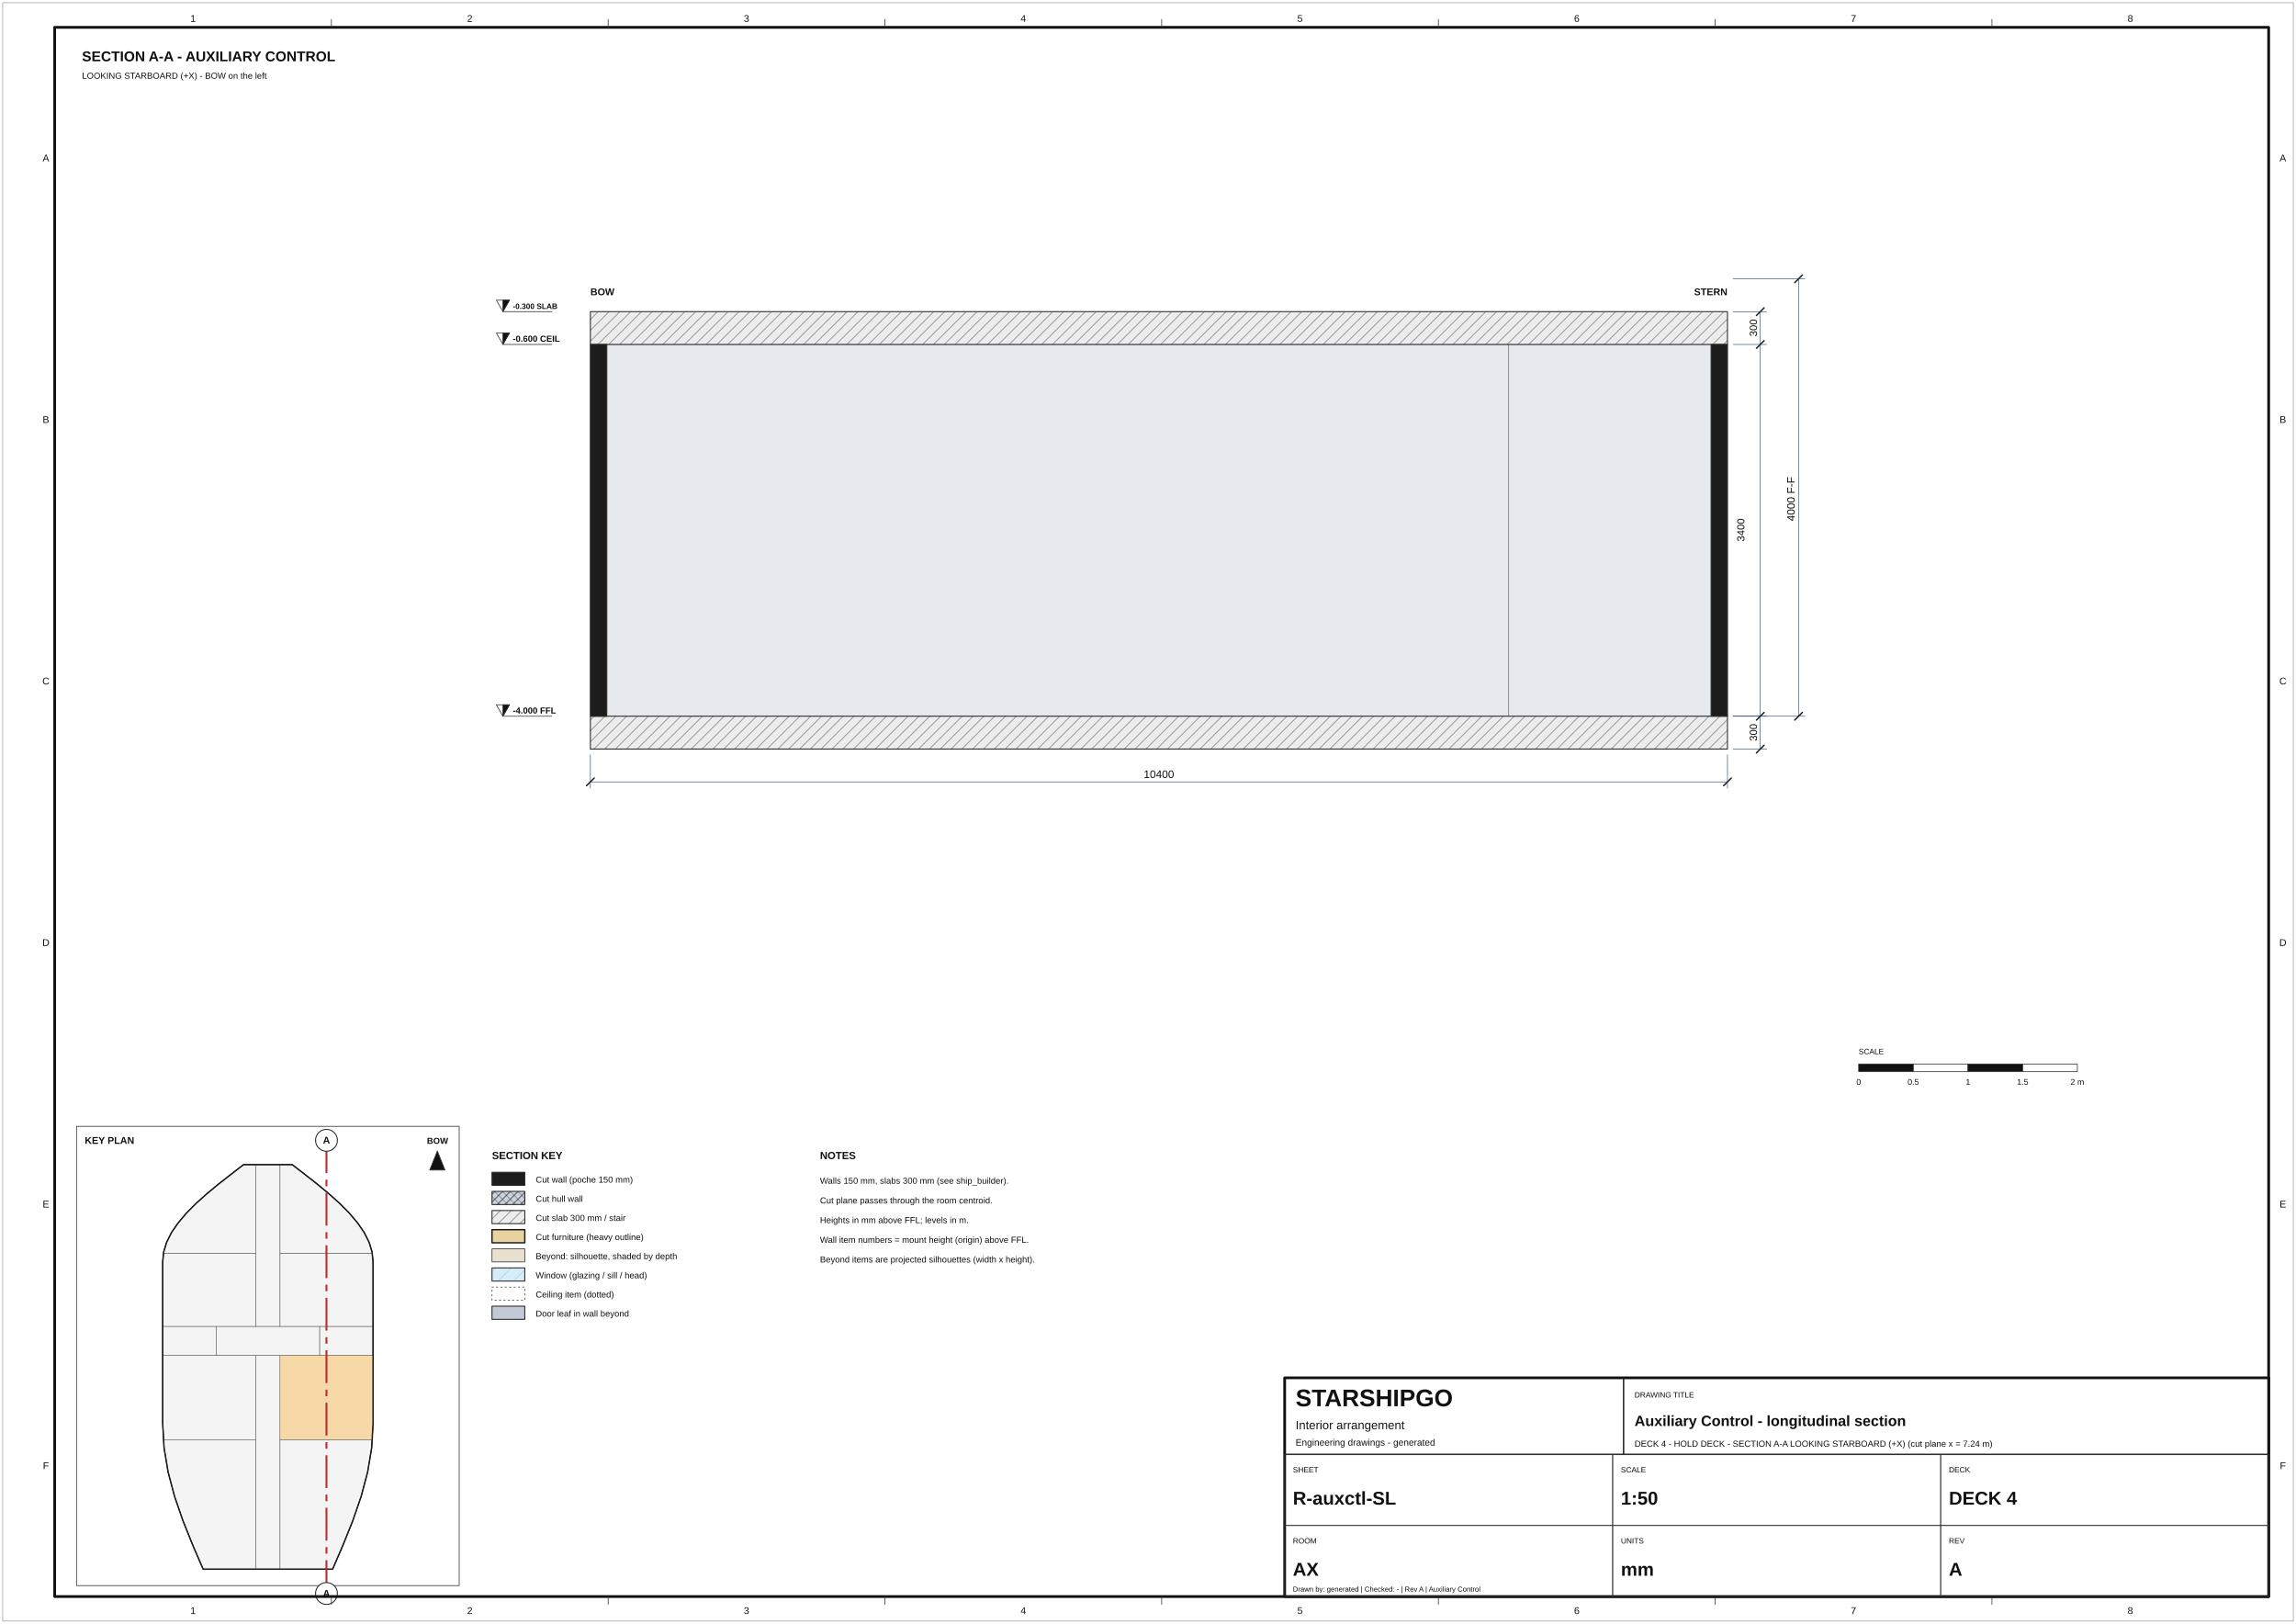
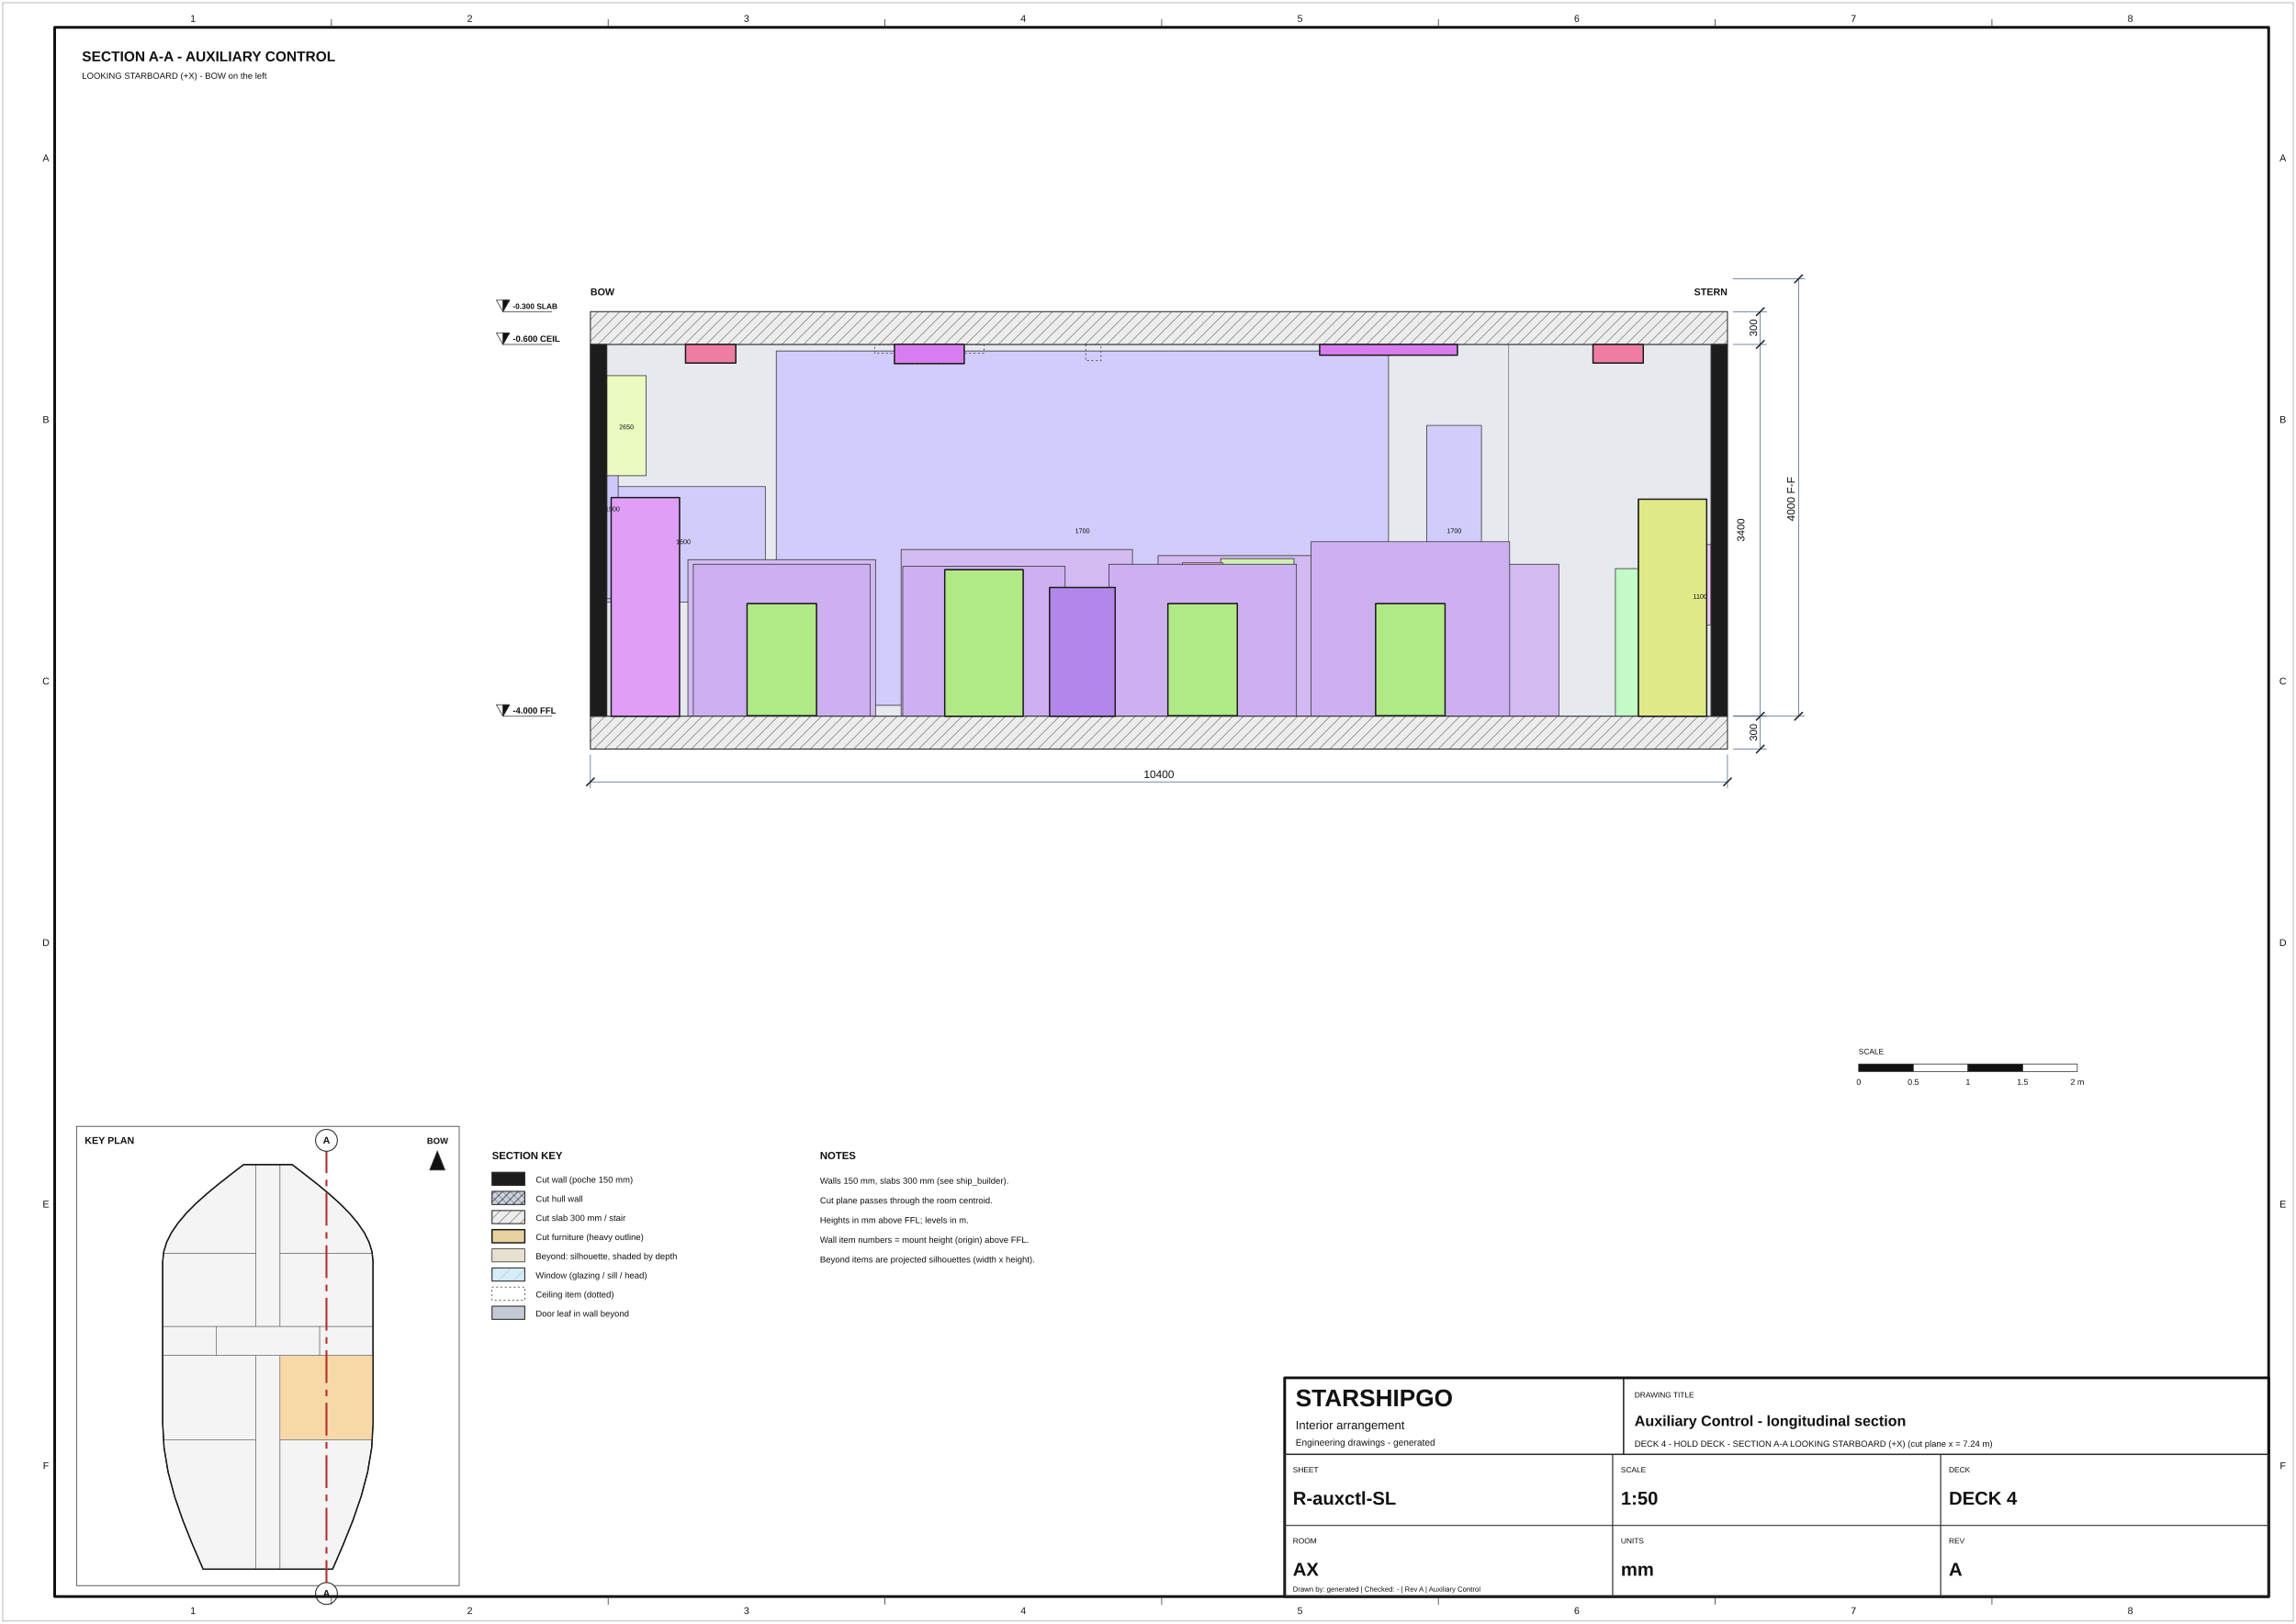
<svg xmlns="http://www.w3.org/2000/svg" width="420mm" height="297mm" viewBox="0 0 420 297">
  <style>
.t{font-family:Arial, Helvetica, 'DejaVu Sans', sans-serif;fill:#111}
.b{font-weight:bold}.i{font-style:italic}
.h{stroke:#111;stroke-width:.5;stroke-linejoin:round;stroke-linecap:round}
.m{stroke:#1a1a1a;stroke-width:.25;stroke-linejoin:round;stroke-linecap:round}
.n{stroke:#2a2a2a;stroke-width:.18;stroke-linejoin:round}
.f{stroke:#333;stroke-width:.13;stroke-linejoin:round}
.x{stroke:#555;stroke-width:.07}
.g{stroke:#9a9a9a;stroke-width:.1}
.gg{stroke:#c4c4c4;stroke-width:.08}
.d{stroke:#1d3c6e;stroke-width:.1}
.dsh{stroke:#222;stroke-width:.18;stroke-dasharray:1.6 .8}
.dot{stroke:#444;stroke-width:.14;stroke-dasharray:.25 .55;stroke-linecap:round}
.hid{stroke:#777;stroke-width:.12;stroke-dasharray:1 .7}
.cl{stroke:#b03030;stroke-width:.12;stroke-dasharray:5 1 1 1}
.cut{stroke:#b03030;stroke-width:.35;stroke-dasharray:6 1.2 1.2 1.2}
.red{stroke:#b03030;stroke-width:.13;stroke-dasharray:1.2 .7}
.none{stroke:none}
.halo{paint-order:stroke;stroke:#fff;stroke-width:.8;stroke-linejoin:round}
</style>
  <defs>
    <pattern id="hSlab" width="1.4" height="1.4" patternUnits="userSpaceOnUse" patternTransform="rotate(45)">
      <rect width="1.4" height="1.4" fill="#ececec" />
      <line x1="0" y1="0" x2="0" y2="1.4" stroke="#222" stroke-width=".13" />
    </pattern>
    <pattern id="hHull" width="1" height="1" patternUnits="userSpaceOnUse" patternTransform="rotate(45)">
      <rect width="1" height="1" fill="#c9d0da" />
      <line x1="0" y1="0" x2="0" y2="1" stroke="#111" stroke-width=".2" />
      <line x1="0" y1="0" x2="1" y2="0" stroke="#111" stroke-width=".1" />
    </pattern>
    <pattern id="hHole" width="1.6" height="1.6" patternUnits="userSpaceOnUse" patternTransform="rotate(-45)">
      <line x1="0" y1="0" x2="0" y2="1.6" stroke="#444" stroke-width=".12" />
    </pattern>
    <pattern id="hZone" width="1.8" height="1.8" patternUnits="userSpaceOnUse" patternTransform="rotate(45)">
      <line x1="0" y1="0" x2="0" y2="1.8" stroke="#d08080" stroke-width=".1" />
    </pattern>
    <pattern id="hPlen" width="1.6" height="1.6" patternUnits="userSpaceOnUse">
      <circle cx=".4" cy=".4" r=".12" fill="#888" />
      <circle cx="1.2" cy="1.2" r=".12" fill="#888" />
    </pattern>
    <pattern id="hGlass" width="2" height="2" patternUnits="userSpaceOnUse" patternTransform="rotate(45)">
      <rect width="2" height="2" fill="#d6ecf7" />
      <line x1="0" y1="0" x2="0" y2="2" stroke="#5a9abb" stroke-width=".08" />
    </pattern>
    <pattern id="hFloor" width="1.2" height="1.2" patternUnits="userSpaceOnUse" patternTransform="rotate(-45)">
      <rect width="1.2" height="1.2" fill="#f2f2f2" />
      <line x1="0" y1="0" x2="0" y2="1.2" stroke="#555" stroke-width=".1" />
    </pattern>
  </defs>
  <rect x="0" y="0" width="420" height="297" fill="#ffffff" />
  <text x="15" y="11.2" font-size="2.6" class="t b">SECTION A-A - AUXILIARY CONTROL</text>
  <text x="15" y="14.4" font-size="1.6" class="t" fill="#555">LOOKING STARBOARD (+X)  -  BOW on the left</text>
  <clipPath id="clipA">
    <rect x="107.7" y="56.7" width="208.6" height="80.6" />
  </clipPath>
  <g clip-path="url(#clipA)">
    <polygon points="108,63 276,63 276,131 108,131" class="x" fill="#e6e9ee" />
    <polygon points="276,63 316,63 316,131 276,131" class="x" fill="#e6eaef" />
+     <polygon points="110,89 140,89 140,110.1 110,110.1" class="f" fill="#d2ccfb" />
+     <polygon points="261,77.8 271,77.8 271,115 261,115" class="f" fill="#d2ccfb" />
+     <polygon points="142,64.2 254,64.2 254,129 142,129" class="f" fill="#d1ccfb" />
+     <polygon points="309.02,99.6 313,99.6 313,114.3 309.02,114.3" class="f" fill="#eecafa" />
+     <polygon points="111,76 113.08,76 113.08,109.5 111,109.5" class="f" fill="#cec8fa" />
+     <polygon points="138.8,110.44 147.2,110.44 147.2,111 138.8,111" class="f" fill="#fac7e1" />
+     <polygon points="265.96,105.6 270.04,105.6 270.04,111 265.96,111" class="f" fill="#fac7e1" />
+     <polygon points="226.3,102.54 233.7,102.54 233.7,110.6 226.3,110.6" class="f" fill="#fac7e1" />
+     <polygon points="182.6,106.24 189.4,106.24 189.4,111 182.6,111" class="f" fill="#fac7e1" />
+     <polygon points="164.84,100.5 207.16,100.5 207.16,131 164.84,131" class="f" fill="#d3baf2" />
+     <polygon points="125.84,102.36 160.16,102.36 160.16,131 125.84,131" class="f" fill="#d3baf2" />
+     <polygon points="250.84,103.2 285.16,103.2 285.16,131 250.84,131" class="f" fill="#d3baf2" />
+     <polygon points="211.84,101.62 248.16,101.62 248.16,131 211.84,131" class="f" fill="#d3b9f2" />
+     <polygon points="300.6,94.4 312.2,94.4 312.2,131 300.6,131" class="f" fill="#baf1b7" />
+     <polygon points="125.4,63 134.6,63 134.6,66.4 125.4,66.4" class="dot" fill="none" />
+     <polygon points="291.4,63 300.6,63 300.6,66.4 291.4,66.4" class="dot" fill="none" />
+     <polygon points="198.6,63 201.4,63 201.4,65.96 198.6,65.96" class="dot" fill="none" />
+     <polygon points="160,63 180,63 180,64.58 160,64.58" class="dot" fill="none" />
+     <polygon points="179.66,110.4 192.36,110.4 192.36,130.9 179.66,130.9" class="f" fill="#cff1b6" />
+     <polygon points="136.64,110.4 149.34,110.4 149.34,130.9 136.64,130.9" class="f" fill="#cff1b6" />
+     <polygon points="261.64,110.4 274.34,110.4 274.34,130.9 261.64,130.9" class="f" fill="#cff1b6" />
+     <polygon points="252.4,63 255.6,63 255.6,64.24 252.4,64.24" class="dot" fill="none" />
+     <polygon points="223.3,102.18 236.7,102.18 236.7,131 223.3,131" class="f" fill="#cff1b6" />
+     <polygon points="295.5,104 312.2,104 312.2,131 295.5,131" class="f" fill="#c2fac8" />
+     <polygon points="111.8,97 123.8,97 123.8,131 111.8,131" class="f" fill="#ebfac0" />
+     <polygon points="111,68.7 118.2,68.7 118.2,87 111,87" class="f" fill="#ebfac0" />
+     <polygon points="138.8,110.44 147.2,110.44 147.2,111 138.8,111" class="f" fill="#fabfdd" />
+     <polygon points="255.96,105.6 260.04,105.6 260.04,111 255.96,111" class="f" fill="#fabfdd" />
+     <polygon points="216.3,102.94 223.7,102.94 223.7,111 216.3,111" class="f" fill="#fabfdd" />
+     <polygon points="176.6,106.64 183.4,106.64 183.4,111.4 176.6,111.4" class="f" fill="#fabfdd" />
+     <polygon points="165.14,103.58 194.84,103.58 194.84,131 165.14,131" class="f" fill="#cdb0f0" />
+     <polygon points="239.84,99.08 276.16,99.08 276.16,131 239.84,131" class="f" fill="#cdb0f0" />
+     <polygon points="126.82,103.2 159.18,103.2 159.18,131 126.82,131" class="f" fill="#cdb0f0" />
+     <polygon points="202.84,103.2 237.16,103.2 237.16,131 202.84,131" class="f" fill="#cdb0f0" />
+     <polygon points="125.4,63 134.6,63 134.6,66.4 125.4,66.4" class="dot" fill="none" />
+     <polygon points="291.4,63 300.6,63 300.6,66.4 291.4,66.4" class="dot" fill="none" />
+     <polygon points="299.72,91.3 312.2,91.3 312.2,131 299.72,131" class="f" fill="#eaf0af" />
+     <polygon points="111.8,93 122.1,93 122.1,131 111.8,131" class="f" fill="#eaf9bc" />
+     <polygon points="163.62,62.98 176.38,62.98 176.38,66.5 163.62,66.5" class="dot" fill="none" />
+     <polygon points="241.4,63 266.6,63 266.6,64.96 241.4,64.96" class="dot" fill="none" />
+     <polygon points="136.66,110.4 149.36,110.4 149.36,130.9 136.66,130.9" class="f" fill="#c9f0ad" />
+     <polygon points="172.82,104.2 187.16,104.2 187.16,131 172.82,131" class="f" fill="#c9f0ad" />
+     <polygon points="213.64,110.4 226.34,110.4 226.34,130.9 213.64,130.9" class="f" fill="#c9f0ad" />
+     <polygon points="251.64,110.4 264.34,110.4 264.34,130.9 251.64,130.9" class="f" fill="#c9f0ad" />
+     <polygon points="192,107.44 204,107.44 204,131 192,131" class="f" fill="#cbadf0" />
+     <polygon points="111.8,91 124.3,91 124.3,131 111.8,131" class="f" fill="#eabcf9" />
+     <polygon points="299.72,91.3 312.2,91.3 312.2,131 299.72,131" class="f" fill="#eaf0ad" />
+     <polygon points="125.4,63 134.6,63 134.6,66.4 125.4,66.4" class="dot" fill="none" />
+     <polygon points="291.4,63 300.6,63 300.6,66.4 291.4,66.4" class="dot" fill="none" />
    <polygon points="108,131 316,131 316,137 108,137" class="n" fill="url(#hSlab)" />
    <polygon points="108,57 316,57 316,63 108,63" class="n" fill="url(#hSlab)" />
    <polygon points="108,63 111,63 111,131 108,131" class="n" fill="#1c1c1c" />
    <polygon points="313,63 316,63 316,131 313,131" class="n" fill="#1c1c1c" />
+     <polygon points="172.82,104.2 187.16,104.2 187.16,131 172.82,131" class="m" fill="#b1e987" />
+     <polygon points="192,107.44 204,107.44 204,131 192,131" class="m" fill="#b387e9" />
+     <polygon points="111.8,91 124.3,91 124.3,131 111.8,131" class="m" fill="#e09ef7" />
+     <polygon points="299.72,91.3 312.2,91.3 312.2,131 299.72,131" class="m" fill="#e0e987" />
+     <polygon points="136.66,110.4 149.36,110.4 149.36,130.9 136.66,130.9" class="m" fill="#b1e987" />
+     <polygon points="213.64,110.4 226.34,110.4 226.34,130.9 213.64,130.9" class="m" fill="#b1e987" />
+     <polygon points="251.64,110.4 264.34,110.4 264.34,130.9 251.64,130.9" class="m" fill="#b1e987" />
+     <polygon points="163.62,62.98 176.38,62.98 176.38,66.5 163.62,66.5" class="m" fill="#d87def" />
+     <polygon points="125.4,63 134.6,63 134.6,66.4 125.4,66.4" class="m" fill="#ef7da3" />
+     <polygon points="291.4,63 300.6,63 300.6,66.4 291.4,66.4" class="m" fill="#ef7da3" />
+     <polygon points="241.4,63 266.6,63 266.6,64.96 241.4,64.96" class="m" fill="#d87def" />
  </g>
+   <text x="198" y="97.5" font-size="1.2" class="t" text-anchor="middle" fill="#444">1700</text>
+   <text x="125" y="99.5" font-size="1.2" class="t" text-anchor="middle" fill="#444">1600</text>
+   <text x="266" y="97.5" font-size="1.2" class="t" text-anchor="middle" fill="#444">1700</text>
+   <text x="114.6" y="78.5" font-size="1.2" class="t" text-anchor="middle" fill="#444">2650</text>
+   <text x="112.04" y="93.5" font-size="1.2" class="t" text-anchor="middle" fill="#444">1900</text>
+   <text x="311.01" y="109.5" font-size="1.2" class="t" text-anchor="middle" fill="#444">1100</text>
  <text x="108" y="54" font-size="1.8" class="t b">BOW</text>
  <text x="316" y="54" font-size="1.8" class="t b" text-anchor="end">STERN</text>
  <line x1="322" y1="137" x2="322" y2="57" class="d" />
  <line x1="321.3" y1="137.7" x2="322.7" y2="136.3" class="m" />
  <line x1="317" y1="137" x2="323.2" y2="137" class="d" />
  <line x1="321.3" y1="131.7" x2="322.7" y2="130.3" class="m" />
  <line x1="317" y1="131" x2="323.2" y2="131" class="d" />
  <line x1="321.3" y1="63.7" x2="322.7" y2="62.3" class="m" />
  <line x1="317" y1="63" x2="323.2" y2="63" class="d" />
  <line x1="321.3" y1="57.7" x2="322.7" y2="56.3" class="m" />
  <line x1="317" y1="57" x2="323.2" y2="57" class="d" />
  <text x="321.4" y="135.54" font-size="1.9" class="t" transform="rotate(-90 321.4 135.54)">300</text>
  <text x="319.1" y="99.05" font-size="1.9" class="t" transform="rotate(-90 319.1 99.05)">3400</text>
  <text x="321.4" y="61.54" font-size="1.9" class="t" transform="rotate(-90 321.4 61.54)">300</text>
  <line x1="329" y1="51" x2="329" y2="131" class="d" />
  <line x1="328.3" y1="51.7" x2="329.7" y2="50.3" class="m" />
  <line x1="328.3" y1="131.7" x2="329.7" y2="130.3" class="m" />
  <line x1="317" y1="51" x2="330.2" y2="51" class="d" />
  <line x1="317" y1="131" x2="330.2" y2="131" class="d" />
  <text x="328.3" y="95.32" font-size="2" class="t" transform="rotate(-90 328.3 95.32)">4000 F-F</text>
  <line x1="92" y1="131" x2="101" y2="131" class="f" />
  <polygon points="92,131 90.8,128.9 93.2,128.9" class="f" fill="#fff" />
  <polygon points="92,131 93.2,128.9 92,128.9" class="f" fill="#111" />
  <text x="93.8" y="130.5" font-size="1.6" class="t b">-4.000 FFL</text>
  <line x1="92" y1="63" x2="101" y2="63" class="f" />
  <polygon points="92,63 90.8,60.9 93.2,60.9" class="f" fill="#fff" />
  <polygon points="92,63 93.2,60.9 92,60.9" class="f" fill="#111" />
  <text x="93.8" y="62.5" font-size="1.6" class="t b">-0.600 CEIL</text>
  <line x1="92" y1="57" x2="101" y2="57" class="f" />
  <polygon points="92,57 90.8,54.9 93.2,54.9" class="f" fill="#fff" />
  <polygon points="92,57 93.2,54.9 92,54.9" class="f" fill="#111" />
  <text x="93.8" y="56.5" font-size="1.4" class="t b">-0.300 SLAB</text>
  <line x1="108" y1="143" x2="316" y2="143" class="d" />
  <line x1="107.3" y1="143.7" x2="108.7" y2="142.3" class="m" />
  <line x1="315.3" y1="143.7" x2="316.7" y2="142.3" class="m" />
  <line x1="108" y1="138" x2="108" y2="144.2" class="d" />
  <line x1="316" y1="138" x2="316" y2="144.2" class="d" />
  <text x="212" y="142.3" font-size="2" class="t" text-anchor="middle">10400</text>
  <text x="340" y="192.8" font-size="1.4" class="t" fill="#666">SCALE</text>
  <rect x="340" y="194.6" width="10" height="1.4" class="f" fill="#111" />
  <rect x="350" y="194.6" width="10" height="1.4" class="f" fill="#fff" />
  <rect x="360" y="194.6" width="10" height="1.4" class="f" fill="#111" />
  <rect x="370" y="194.6" width="10" height="1.4" class="f" fill="#fff" />
  <text x="340" y="198.4" font-size="1.5" class="t" text-anchor="middle">0</text>
  <text x="350" y="198.4" font-size="1.5" class="t" text-anchor="middle">0.5</text>
  <text x="360" y="198.4" font-size="1.5" class="t" text-anchor="middle">1</text>
  <text x="370" y="198.4" font-size="1.5" class="t" text-anchor="middle">1.5</text>
  <text x="380" y="198.4" font-size="1.5" class="t" text-anchor="middle">2 m</text>
  <rect x="14" y="206" width="70" height="84" class="f" fill="none" />
  <text x="15.5" y="209.2" font-size="1.8" class="t b">KEY PLAN</text>
  <polygon points="53.44,213 55.75,214.78 58.01,216.55 60.16,218.33 62.14,220.1 63.91,221.88 65.41,223.66 66.63,225.43 67.52,227.21 68.06,228.98 68.24,230.76 68.24,260.36 67.99,264.8 67.25,269.24 66.07,273.68 64.54,278.12 62.76,282.56 60.84,287 37.16,287 35.24,282.56 33.46,278.12 31.93,273.68 30.75,269.24 30.01,264.8 29.76,260.36 29.76,230.76 29.94,228.98 30.48,227.21 31.37,225.43 32.59,223.66 34.09,221.88 35.86,220.1 37.84,218.33 39.99,216.55 42.25,214.78 44.56,213" class="n" fill="#f4f4f4" />
  <polygon points="46.78,213 51.22,213 51.22,242.6 46.78,242.6" class="x" fill="none" />
  <polygon points="46.78,247.93 51.22,247.93 51.22,287 46.78,287" class="x" fill="none" />
  <polygon points="39.53,242.6 58.47,242.6 58.47,247.93 39.53,247.93" class="x" fill="none" />
  <polygon points="29.76,242.6 39.53,242.6 39.53,247.93 29.76,247.93" class="x" fill="none" />
  <polygon points="58.47,242.6 68.24,242.6 68.24,247.93 58.47,247.93" class="x" fill="none" />
  <polygon points="29.94,228.98 30.48,227.21 31.37,225.43 32.59,223.66 34.09,221.88 35.86,220.1 37.84,218.33 39.99,216.55 42.25,214.78 44.56,213 46.78,213 46.78,229.28 29.91,229.28" class="x" fill="none" />
  <polygon points="29.76,230.76 29.91,229.28 46.78,229.28 46.78,242.6 29.76,242.6" class="x" fill="none" />
  <polygon points="51.22,213 53.44,213 55.75,214.78 58.01,216.55 60.16,218.33 62.14,220.1 63.91,221.88 65.41,223.66 66.63,225.43 67.52,227.21 68.06,228.98 68.09,229.28 51.22,229.28" class="x" fill="none" />
  <polygon points="51.22,229.28 68.09,229.28 68.24,230.76 68.24,242.6 51.22,242.6" class="x" fill="none" />
  <polygon points="29.76,260.36 29.76,247.93 46.78,247.93 46.78,263.32 29.93,263.32" class="x" fill="none" />
  <polygon points="51.22,247.93 68.24,247.93 68.24,260.36 68.07,263.32 51.22,263.32" class="x" fill="#f7d9a8" />
  <polygon points="35.24,282.56 33.46,278.12 31.93,273.68 30.75,269.24 30.01,264.8 29.93,263.32 46.78,263.32 46.78,287 37.16,287" class="x" fill="none" />
  <polygon points="51.22,263.32 68.07,263.32 67.99,264.8 67.25,269.24 66.07,273.68 64.54,278.12 62.76,282.56 60.84,287 51.22,287" class="x" fill="none" />
  <polygon points="53.44,213 55.75,214.78 58.01,216.55 60.16,218.33 62.14,220.1 63.91,221.88 65.41,223.66 66.63,225.43 67.52,227.21 68.06,228.98 68.24,230.76 68.24,260.36 67.99,264.8 67.25,269.24 66.07,273.68 64.54,278.12 62.76,282.56 60.84,287 37.16,287 35.24,282.56 33.46,278.12 31.93,273.68 30.75,269.24 30.01,264.8 29.76,260.36 29.76,230.76 29.94,228.98 30.48,227.21 31.37,225.43 32.59,223.66 34.09,221.88 35.86,220.1 37.84,218.33 39.99,216.55 42.25,214.78 44.56,213" class="m" fill="none" />
  <line x1="59.72" y1="208.56" x2="59.72" y2="291.44" class="cut" />
  <circle cx="59.72" cy="208.56" r="2" class="n" fill="#fff" />
  <text x="59.72" y="209.16" font-size="1.8" class="t b" text-anchor="middle">A</text>
  <circle cx="59.72" cy="291.44" r="2" class="n" fill="#fff" />
  <text x="59.72" y="292.04" font-size="1.8" class="t b" text-anchor="middle">A</text>
  <text x="82" y="209.2" font-size="1.6" class="t b" text-anchor="end">BOW</text>
  <polygon points="80,210.5 81.4,214 78.6,214" class="f" fill="#111" />
  <text x="90" y="212" font-size="1.9" class="t b">SECTION KEY</text>
  <rect x="90" y="214.4" width="6" height="2.4" class="n" fill="#1c1c1c" />
  <text x="98" y="216.3" font-size="1.6" class="t">Cut wall (poche 150 mm)</text>
  <rect x="90" y="217.9" width="6" height="2.4" class="n" fill="url(#hHull)" />
  <text x="98" y="219.8" font-size="1.6" class="t">Cut hull wall</text>
  <rect x="90" y="221.4" width="6" height="2.4" class="n" fill="url(#hSlab)" />
  <text x="98" y="223.3" font-size="1.6" class="t">Cut slab 300 mm / stair</text>
  <rect x="90" y="224.9" width="6" height="2.4" class="m" fill="#e8d2a0" />
  <text x="98" y="226.8" font-size="1.6" class="t">Cut furniture (heavy outline)</text>
  <rect x="90" y="228.4" width="6" height="2.4" class="f" fill="#e8e0d0" />
  <text x="98" y="230.3" font-size="1.6" class="t">Beyond: silhouette, shaded by depth</text>
  <rect x="90" y="231.9" width="6" height="2.4" class="n" fill="url(#hGlass)" />
  <text x="98" y="233.8" font-size="1.6" class="t">Window (glazing / sill / head)</text>
  <rect x="90" y="235.4" width="6" height="2.4" class="dot" fill="none" />
  <text x="98" y="237.3" font-size="1.6" class="t">Ceiling item (dotted)</text>
  <rect x="90" y="238.9" width="6" height="2.4" class="n" fill="#c3cad6" />
  <text x="98" y="240.8" font-size="1.6" class="t">Door leaf in wall beyond</text>
  <text x="150" y="212" font-size="1.9" class="t b">NOTES</text>
  <text x="150" y="216.5" font-size="1.6" class="t">Walls 150 mm, slabs 300 mm (see ship_builder).</text>
  <text x="150" y="220.1" font-size="1.6" class="t">Cut plane passes through the room centroid.</text>
  <text x="150" y="223.7" font-size="1.6" class="t">Heights in mm above FFL; levels in m.</text>
  <text x="150" y="227.3" font-size="1.6" class="t">Wall item numbers = mount height (origin) above FFL.</text>
  <text x="150" y="230.9" font-size="1.6" class="t">Beyond items are projected silhouettes (width x height).</text>
  <rect x="0.5" y="0.5" width="419" height="296" class="x" fill="none" />
  <rect x="10" y="5" width="405" height="287" class="h" fill="none" />
  <text x="35.31" y="4" font-size="1.8" class="t" text-anchor="middle">1</text>
  <text x="35.31" y="295.2" font-size="1.8" class="t" text-anchor="middle">1</text>
  <text x="85.94" y="4" font-size="1.8" class="t" text-anchor="middle">2</text>
  <text x="85.94" y="295.2" font-size="1.8" class="t" text-anchor="middle">2</text>
  <line x1="60.62" y1="3.5" x2="60.62" y2="5" class="f" />
  <line x1="60.62" y1="292" x2="60.62" y2="293.5" class="f" />
  <text x="136.56" y="4" font-size="1.8" class="t" text-anchor="middle">3</text>
  <text x="136.56" y="295.2" font-size="1.8" class="t" text-anchor="middle">3</text>
  <line x1="111.25" y1="3.5" x2="111.25" y2="5" class="f" />
  <line x1="111.25" y1="292" x2="111.25" y2="293.5" class="f" />
  <text x="187.19" y="4" font-size="1.8" class="t" text-anchor="middle">4</text>
  <text x="187.19" y="295.2" font-size="1.8" class="t" text-anchor="middle">4</text>
  <line x1="161.88" y1="3.5" x2="161.88" y2="5" class="f" />
  <line x1="161.88" y1="292" x2="161.88" y2="293.5" class="f" />
  <text x="237.81" y="4" font-size="1.8" class="t" text-anchor="middle">5</text>
  <text x="237.81" y="295.2" font-size="1.8" class="t" text-anchor="middle">5</text>
  <line x1="212.5" y1="3.5" x2="212.5" y2="5" class="f" />
  <line x1="212.5" y1="292" x2="212.5" y2="293.5" class="f" />
  <text x="288.44" y="4" font-size="1.8" class="t" text-anchor="middle">6</text>
  <text x="288.44" y="295.2" font-size="1.8" class="t" text-anchor="middle">6</text>
  <line x1="263.12" y1="3.5" x2="263.12" y2="5" class="f" />
  <line x1="263.12" y1="292" x2="263.12" y2="293.5" class="f" />
  <text x="339.06" y="4" font-size="1.8" class="t" text-anchor="middle">7</text>
  <text x="339.06" y="295.2" font-size="1.8" class="t" text-anchor="middle">7</text>
  <line x1="313.75" y1="3.5" x2="313.75" y2="5" class="f" />
  <line x1="313.75" y1="292" x2="313.75" y2="293.5" class="f" />
  <text x="389.69" y="4" font-size="1.8" class="t" text-anchor="middle">8</text>
  <text x="389.69" y="295.2" font-size="1.8" class="t" text-anchor="middle">8</text>
  <line x1="364.38" y1="3.5" x2="364.38" y2="5" class="f" />
  <line x1="364.38" y1="292" x2="364.38" y2="293.5" class="f" />
  <text x="8.4" y="29.52" font-size="1.8" class="t" text-anchor="middle">A</text>
  <text x="417.6" y="29.52" font-size="1.8" class="t" text-anchor="middle">A</text>
  <text x="8.4" y="77.35" font-size="1.8" class="t" text-anchor="middle">B</text>
  <text x="417.6" y="77.35" font-size="1.8" class="t" text-anchor="middle">B</text>
  <text x="8.4" y="125.18" font-size="1.8" class="t" text-anchor="middle">C</text>
  <text x="417.6" y="125.18" font-size="1.8" class="t" text-anchor="middle">C</text>
  <text x="8.4" y="173.02" font-size="1.8" class="t" text-anchor="middle">D</text>
  <text x="417.6" y="173.02" font-size="1.8" class="t" text-anchor="middle">D</text>
  <text x="8.4" y="220.85" font-size="1.8" class="t" text-anchor="middle">E</text>
  <text x="417.6" y="220.85" font-size="1.8" class="t" text-anchor="middle">E</text>
  <text x="8.4" y="268.68" font-size="1.8" class="t" text-anchor="middle">F</text>
  <text x="417.6" y="268.68" font-size="1.8" class="t" text-anchor="middle">F</text>
  <rect x="235" y="252" width="180" height="40" class="h" fill="#ffffff" />
  <line x1="235" y1="266" x2="415" y2="266" class="m" />
  <line x1="297" y1="252" x2="297" y2="266" class="m" />
  <text x="237" y="257.2" font-size="4.4" class="t b">STARSHIPGO</text>
  <text x="237" y="261.4" font-size="2.2" class="t">Interior arrangement</text>
  <text x="237" y="264.4" font-size="1.7" class="t" fill="#444">Engineering drawings - generated</text>
  <text x="299" y="255.6" font-size="1.4" class="t" fill="#666">DRAWING TITLE</text>
  <text x="299" y="260.8" font-size="2.7" class="t b">Auxiliary Control - longitudinal section</text>
  <text x="299" y="264.6" font-size="1.6" class="t">DECK 4 - HOLD DECK  -  SECTION A-A LOOKING STARBOARD (+X)  (cut plane x = 7.24 m)</text>
  <rect x="235" y="266" width="60" height="13" class="f" fill="none" />
  <text x="236.5" y="269.3" font-size="1.4" class="t" fill="#666">SHEET</text>
  <text x="236.5" y="275.2" font-size="3.4" class="t b">R-auxctl-SL</text>
  <rect x="295" y="266" width="60" height="13" class="f" fill="none" />
  <text x="296.5" y="269.3" font-size="1.4" class="t" fill="#666">SCALE</text>
  <text x="296.5" y="275.2" font-size="3.4" class="t b">1:50</text>
  <rect x="355" y="266" width="60" height="13" class="f" fill="none" />
  <text x="356.5" y="269.3" font-size="1.4" class="t" fill="#666">DECK</text>
  <text x="356.5" y="275.2" font-size="3.4" class="t b">DECK 4</text>
  <rect x="235" y="279" width="60" height="13" class="f" fill="none" />
  <text x="236.5" y="282.3" font-size="1.4" class="t" fill="#666">ROOM</text>
  <text x="236.5" y="288.2" font-size="3.4" class="t b">AX</text>
  <rect x="295" y="279" width="60" height="13" class="f" fill="none" />
  <text x="296.5" y="282.3" font-size="1.4" class="t" fill="#666">UNITS</text>
  <text x="296.5" y="288.2" font-size="3.4" class="t b">mm</text>
  <rect x="355" y="279" width="60" height="13" class="f" fill="none" />
  <text x="356.5" y="282.3" font-size="1.4" class="t" fill="#666">REV</text>
  <text x="356.5" y="288.2" font-size="3.4" class="t b">A</text>
  <text x="236.5" y="291.1" font-size="1.3" class="t" fill="#555">Drawn by: generated   |   Checked: -   |   Rev A   |   Auxiliary Control</text>
</svg>
